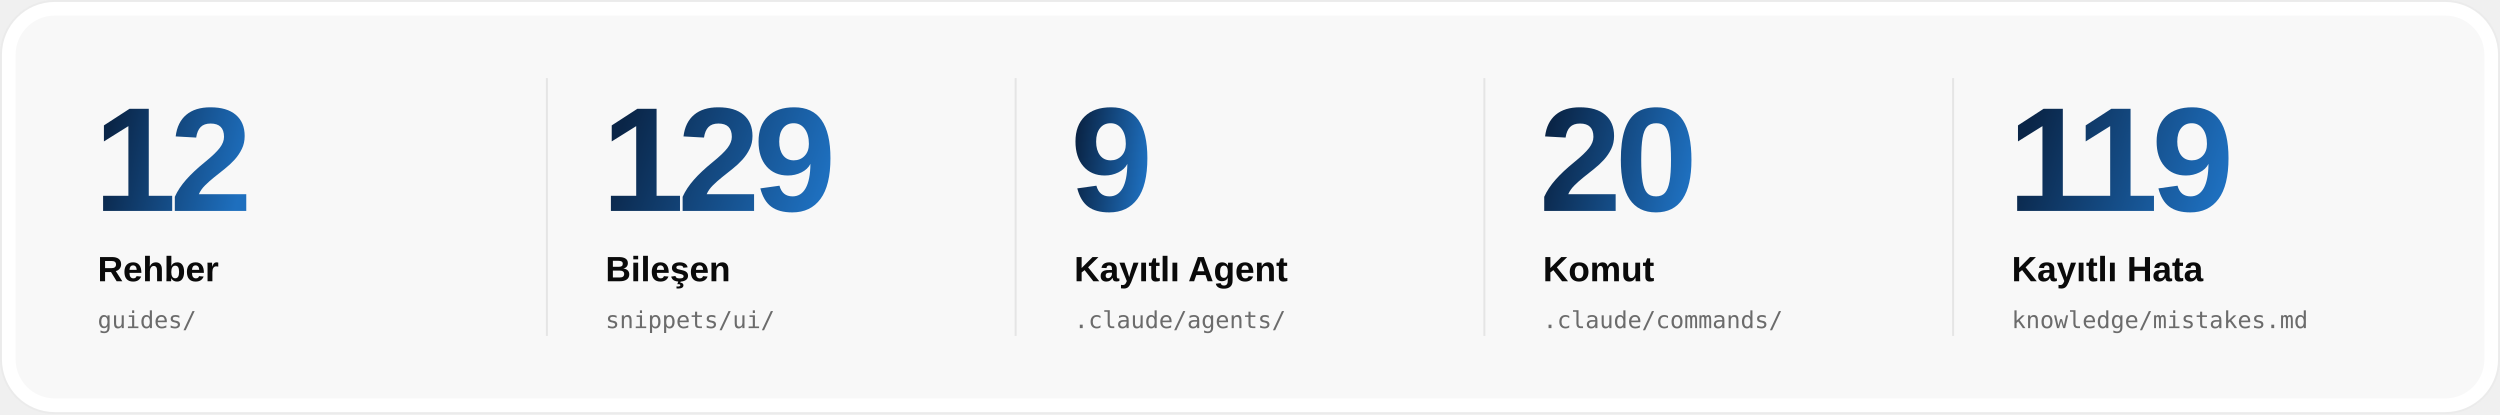
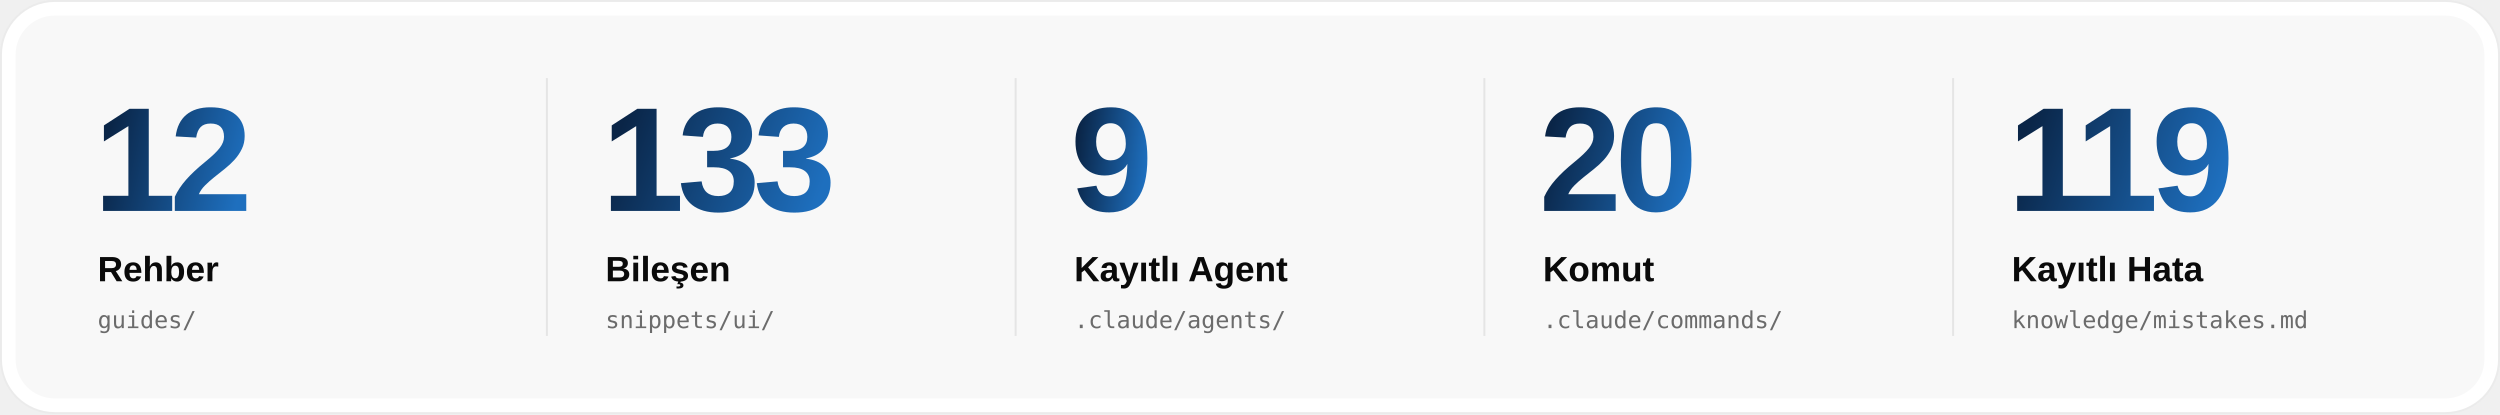
- <svg xmlns="http://www.w3.org/2000/svg" width="1280" height="212" viewBox="0 0 1280 212" role="img" aria-label="12 Rehber, 129 Bileşen, 9 Kayıtlı Agent, 20 Komut, 119 Kayıtlı Hata">
+ <svg xmlns="http://www.w3.org/2000/svg" width="1280" height="212" viewBox="0 0 1280 212" role="img" aria-label="12 Rehber, 133 Bileşen, 9 Kayıtlı Agent, 20 Komut, 119 Kayıtlı Hata">
  <defs>
    <linearGradient id="stat-ink" x1="0.008" y1="0.413" x2="0.992" y2="0.587">
      <stop offset="0%" stop-color="#0a2547" />
      <stop offset="100%" stop-color="#1e6fbe" />
    </linearGradient>
  </defs>
  <rect width="1280" height="212" rx="28" fill="#ffffff" />
  <rect x="8" y="8" width="1264" height="196" rx="20" fill="rgb(0,0,0)" fill-opacity="0.03" />
  <g transform="translate(40 0)">
    <text x="8" y="108" font-family="-apple-system, BlinkMacSystemFont, 'Segoe UI', 'Helvetica Neue', Arial, sans-serif" font-size="76" font-weight="800" letter-spacing="-3.4" fill="url(#stat-ink)">12</text>
    <text x="10" y="144" font-family="-apple-system, BlinkMacSystemFont, 'Segoe UI', 'Helvetica Neue', Arial, sans-serif" font-size="18" font-weight="650" fill="#0a0a0a">Rehber</text>
    <text x="10" y="168" font-family="ui-monospace, SFMono-Regular, Menlo, Consolas, monospace" font-size="12" fill="#6b6b6b">guides/</text>
  </g>
  <g transform="translate(280 0)">
    <line x1="0" y1="40" x2="0" y2="172" stroke="rgb(0,0,0)" stroke-opacity="0.08" />
-     <text x="28" y="108" font-family="-apple-system, BlinkMacSystemFont, 'Segoe UI', 'Helvetica Neue', Arial, sans-serif" font-size="76" font-weight="800" letter-spacing="-3.4" fill="url(#stat-ink)">129</text>
+     <text x="28" y="108" font-family="-apple-system, BlinkMacSystemFont, 'Segoe UI', 'Helvetica Neue', Arial, sans-serif" font-size="76" font-weight="800" letter-spacing="-3.4" fill="url(#stat-ink)">133</text>
    <text x="30" y="144" font-family="-apple-system, BlinkMacSystemFont, 'Segoe UI', 'Helvetica Neue', Arial, sans-serif" font-size="18" font-weight="650" fill="#0a0a0a">Bileşen</text>
    <text x="30" y="168" font-family="ui-monospace, SFMono-Regular, Menlo, Consolas, monospace" font-size="12" fill="#6b6b6b">snippets/ui/</text>
  </g>
  <g transform="translate(520 0)">
    <line x1="0" y1="40" x2="0" y2="172" stroke="rgb(0,0,0)" stroke-opacity="0.08" />
    <text x="28" y="108" font-family="-apple-system, BlinkMacSystemFont, 'Segoe UI', 'Helvetica Neue', Arial, sans-serif" font-size="76" font-weight="800" letter-spacing="-3.4" fill="url(#stat-ink)">9</text>
    <text x="30" y="144" font-family="-apple-system, BlinkMacSystemFont, 'Segoe UI', 'Helvetica Neue', Arial, sans-serif" font-size="18" font-weight="650" fill="#0a0a0a">Kayıtlı Agent</text>
    <text x="30" y="168" font-family="ui-monospace, SFMono-Regular, Menlo, Consolas, monospace" font-size="12" fill="#6b6b6b">.claude/agents/</text>
  </g>
  <g transform="translate(760 0)">
    <line x1="0" y1="40" x2="0" y2="172" stroke="rgb(0,0,0)" stroke-opacity="0.08" />
    <text x="28" y="108" font-family="-apple-system, BlinkMacSystemFont, 'Segoe UI', 'Helvetica Neue', Arial, sans-serif" font-size="76" font-weight="800" letter-spacing="-3.4" fill="url(#stat-ink)">20</text>
    <text x="30" y="144" font-family="-apple-system, BlinkMacSystemFont, 'Segoe UI', 'Helvetica Neue', Arial, sans-serif" font-size="18" font-weight="650" fill="#0a0a0a">Komut</text>
    <text x="30" y="168" font-family="ui-monospace, SFMono-Regular, Menlo, Consolas, monospace" font-size="12" fill="#6b6b6b">.claude/commands/</text>
  </g>
  <g transform="translate(1000 0)">
    <line x1="0" y1="40" x2="0" y2="172" stroke="rgb(0,0,0)" stroke-opacity="0.08" />
    <text x="28" y="108" font-family="-apple-system, BlinkMacSystemFont, 'Segoe UI', 'Helvetica Neue', Arial, sans-serif" font-size="76" font-weight="800" letter-spacing="-3.4" fill="url(#stat-ink)">119</text>
    <text x="30" y="144" font-family="-apple-system, BlinkMacSystemFont, 'Segoe UI', 'Helvetica Neue', Arial, sans-serif" font-size="18" font-weight="650" fill="#0a0a0a">Kayıtlı Hata</text>
    <text x="30" y="168" font-family="ui-monospace, SFMono-Regular, Menlo, Consolas, monospace" font-size="12" fill="#6b6b6b">knowledge/mistakes.md</text>
  </g>
  <rect x="0.5" y="0.5" width="1279" height="211" rx="27.5" fill="none" stroke="rgb(0,0,0)" stroke-opacity="0.08" />
</svg>
